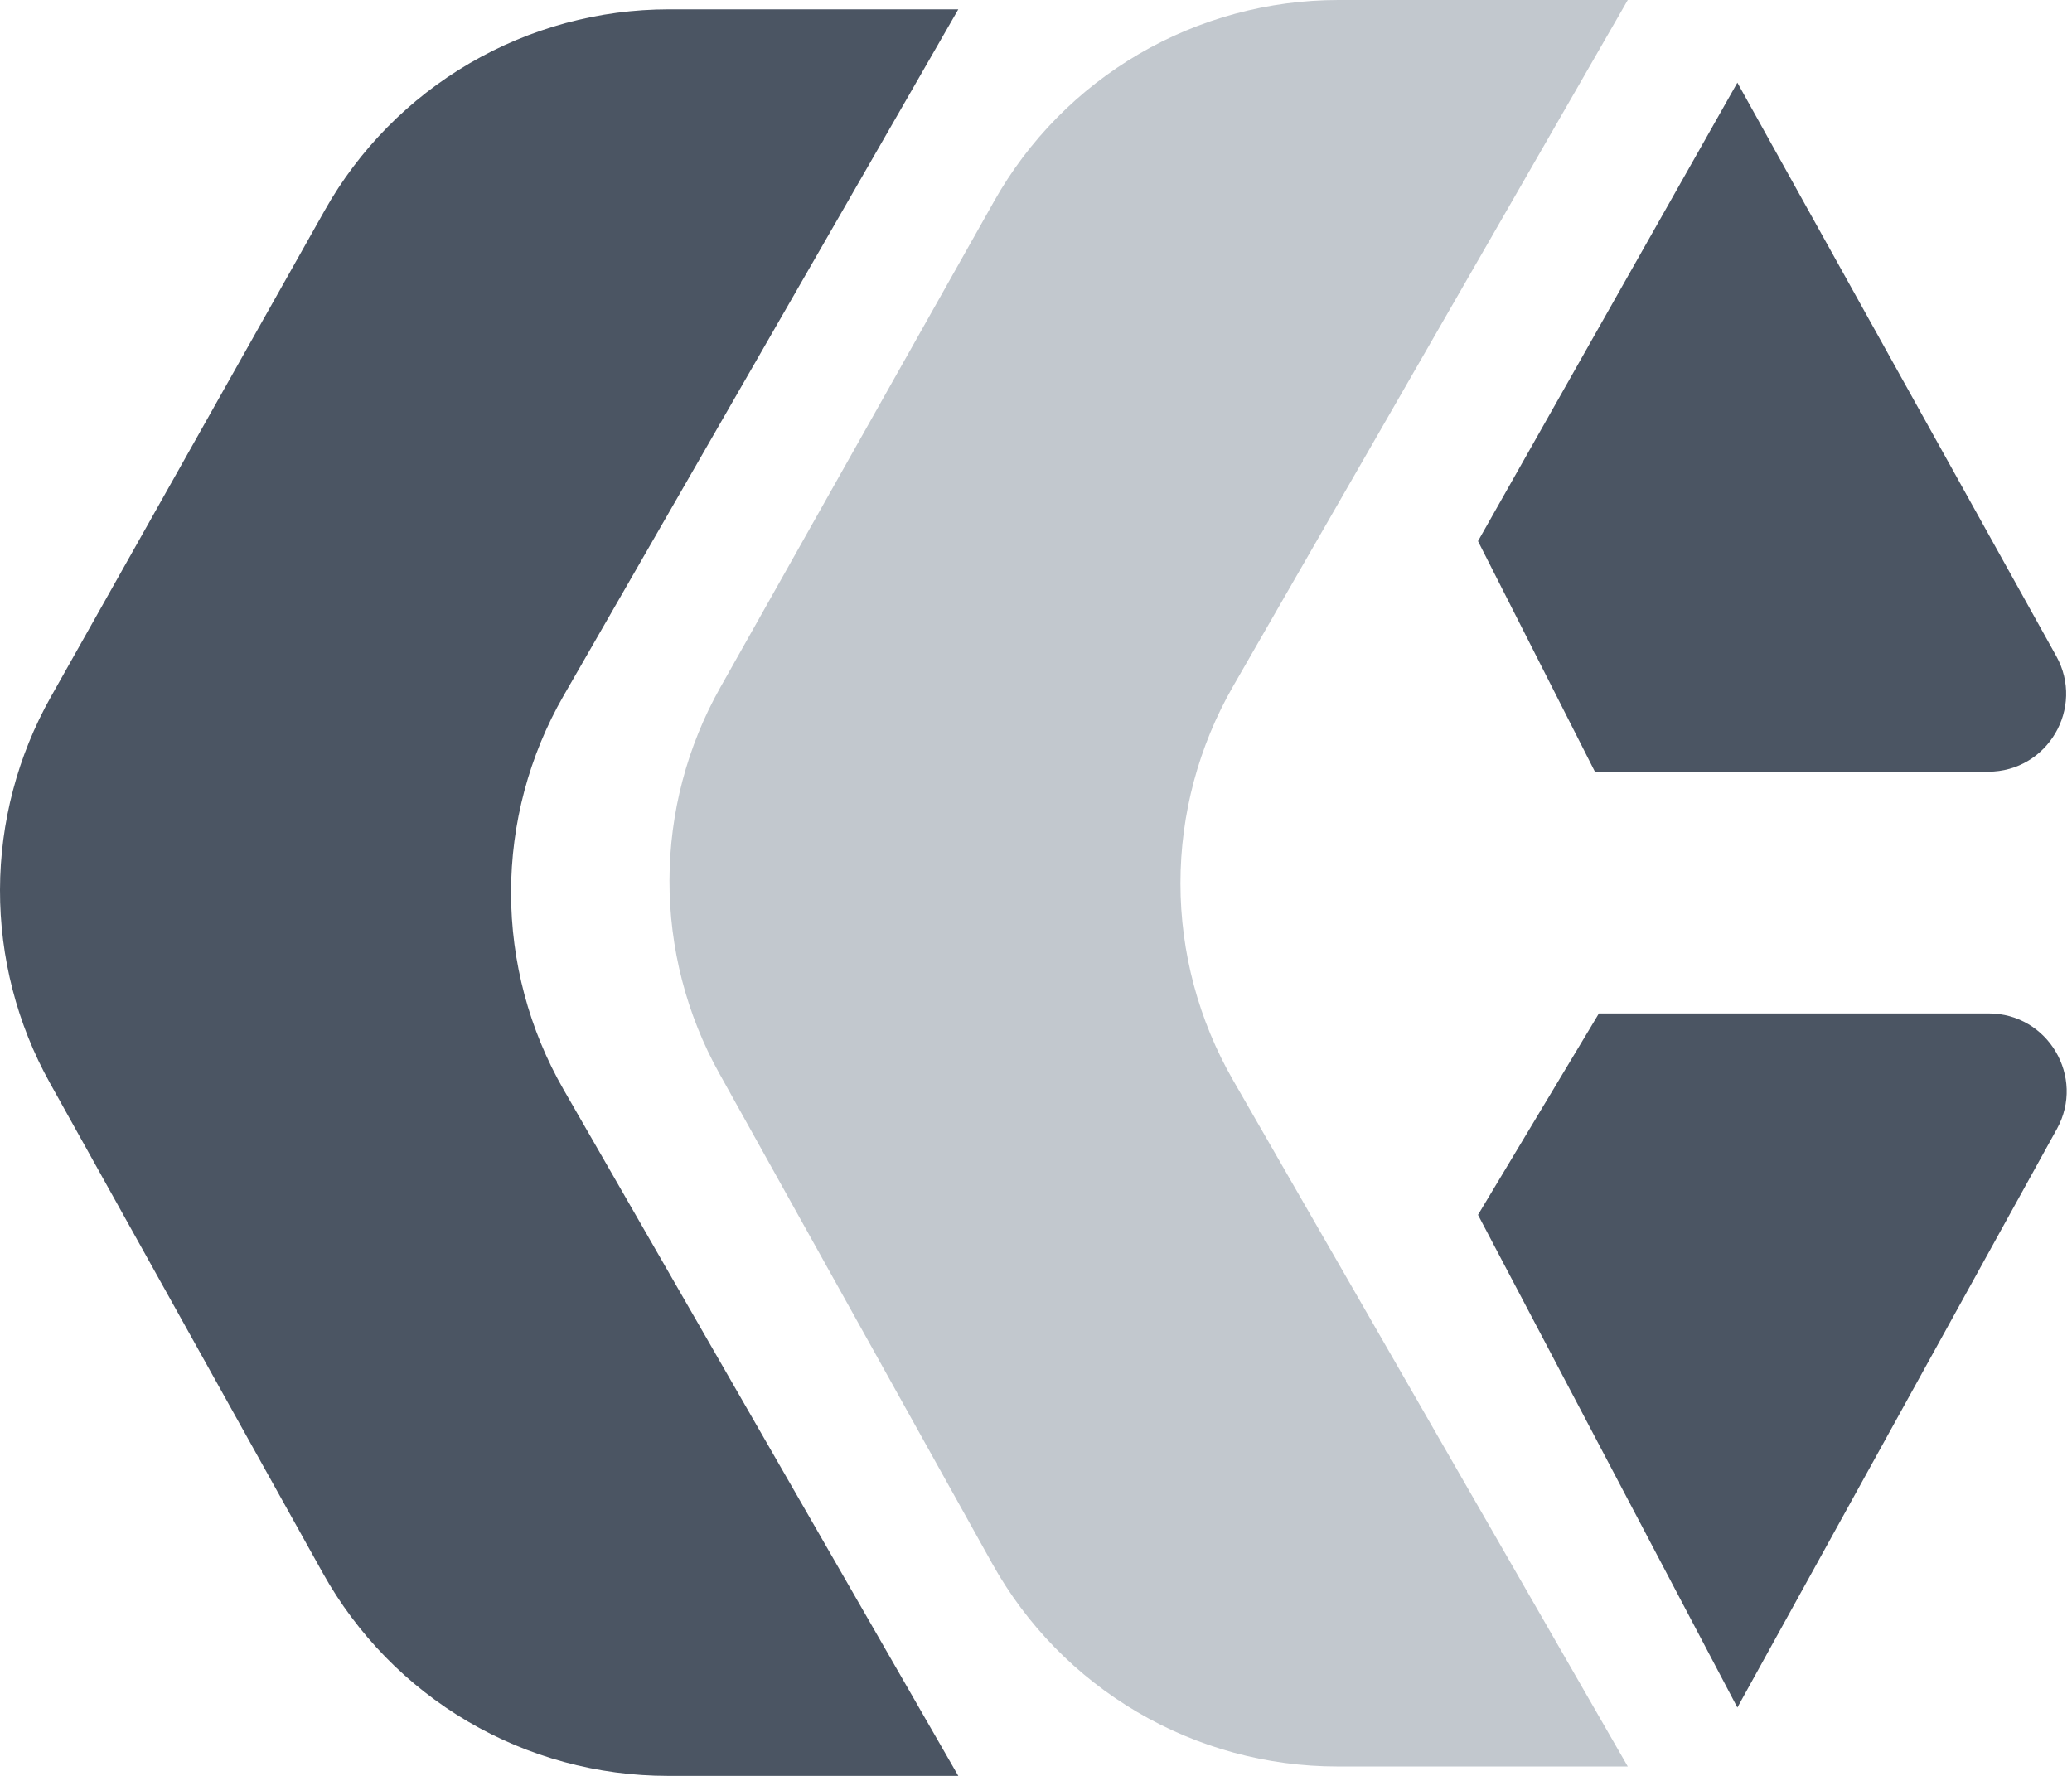
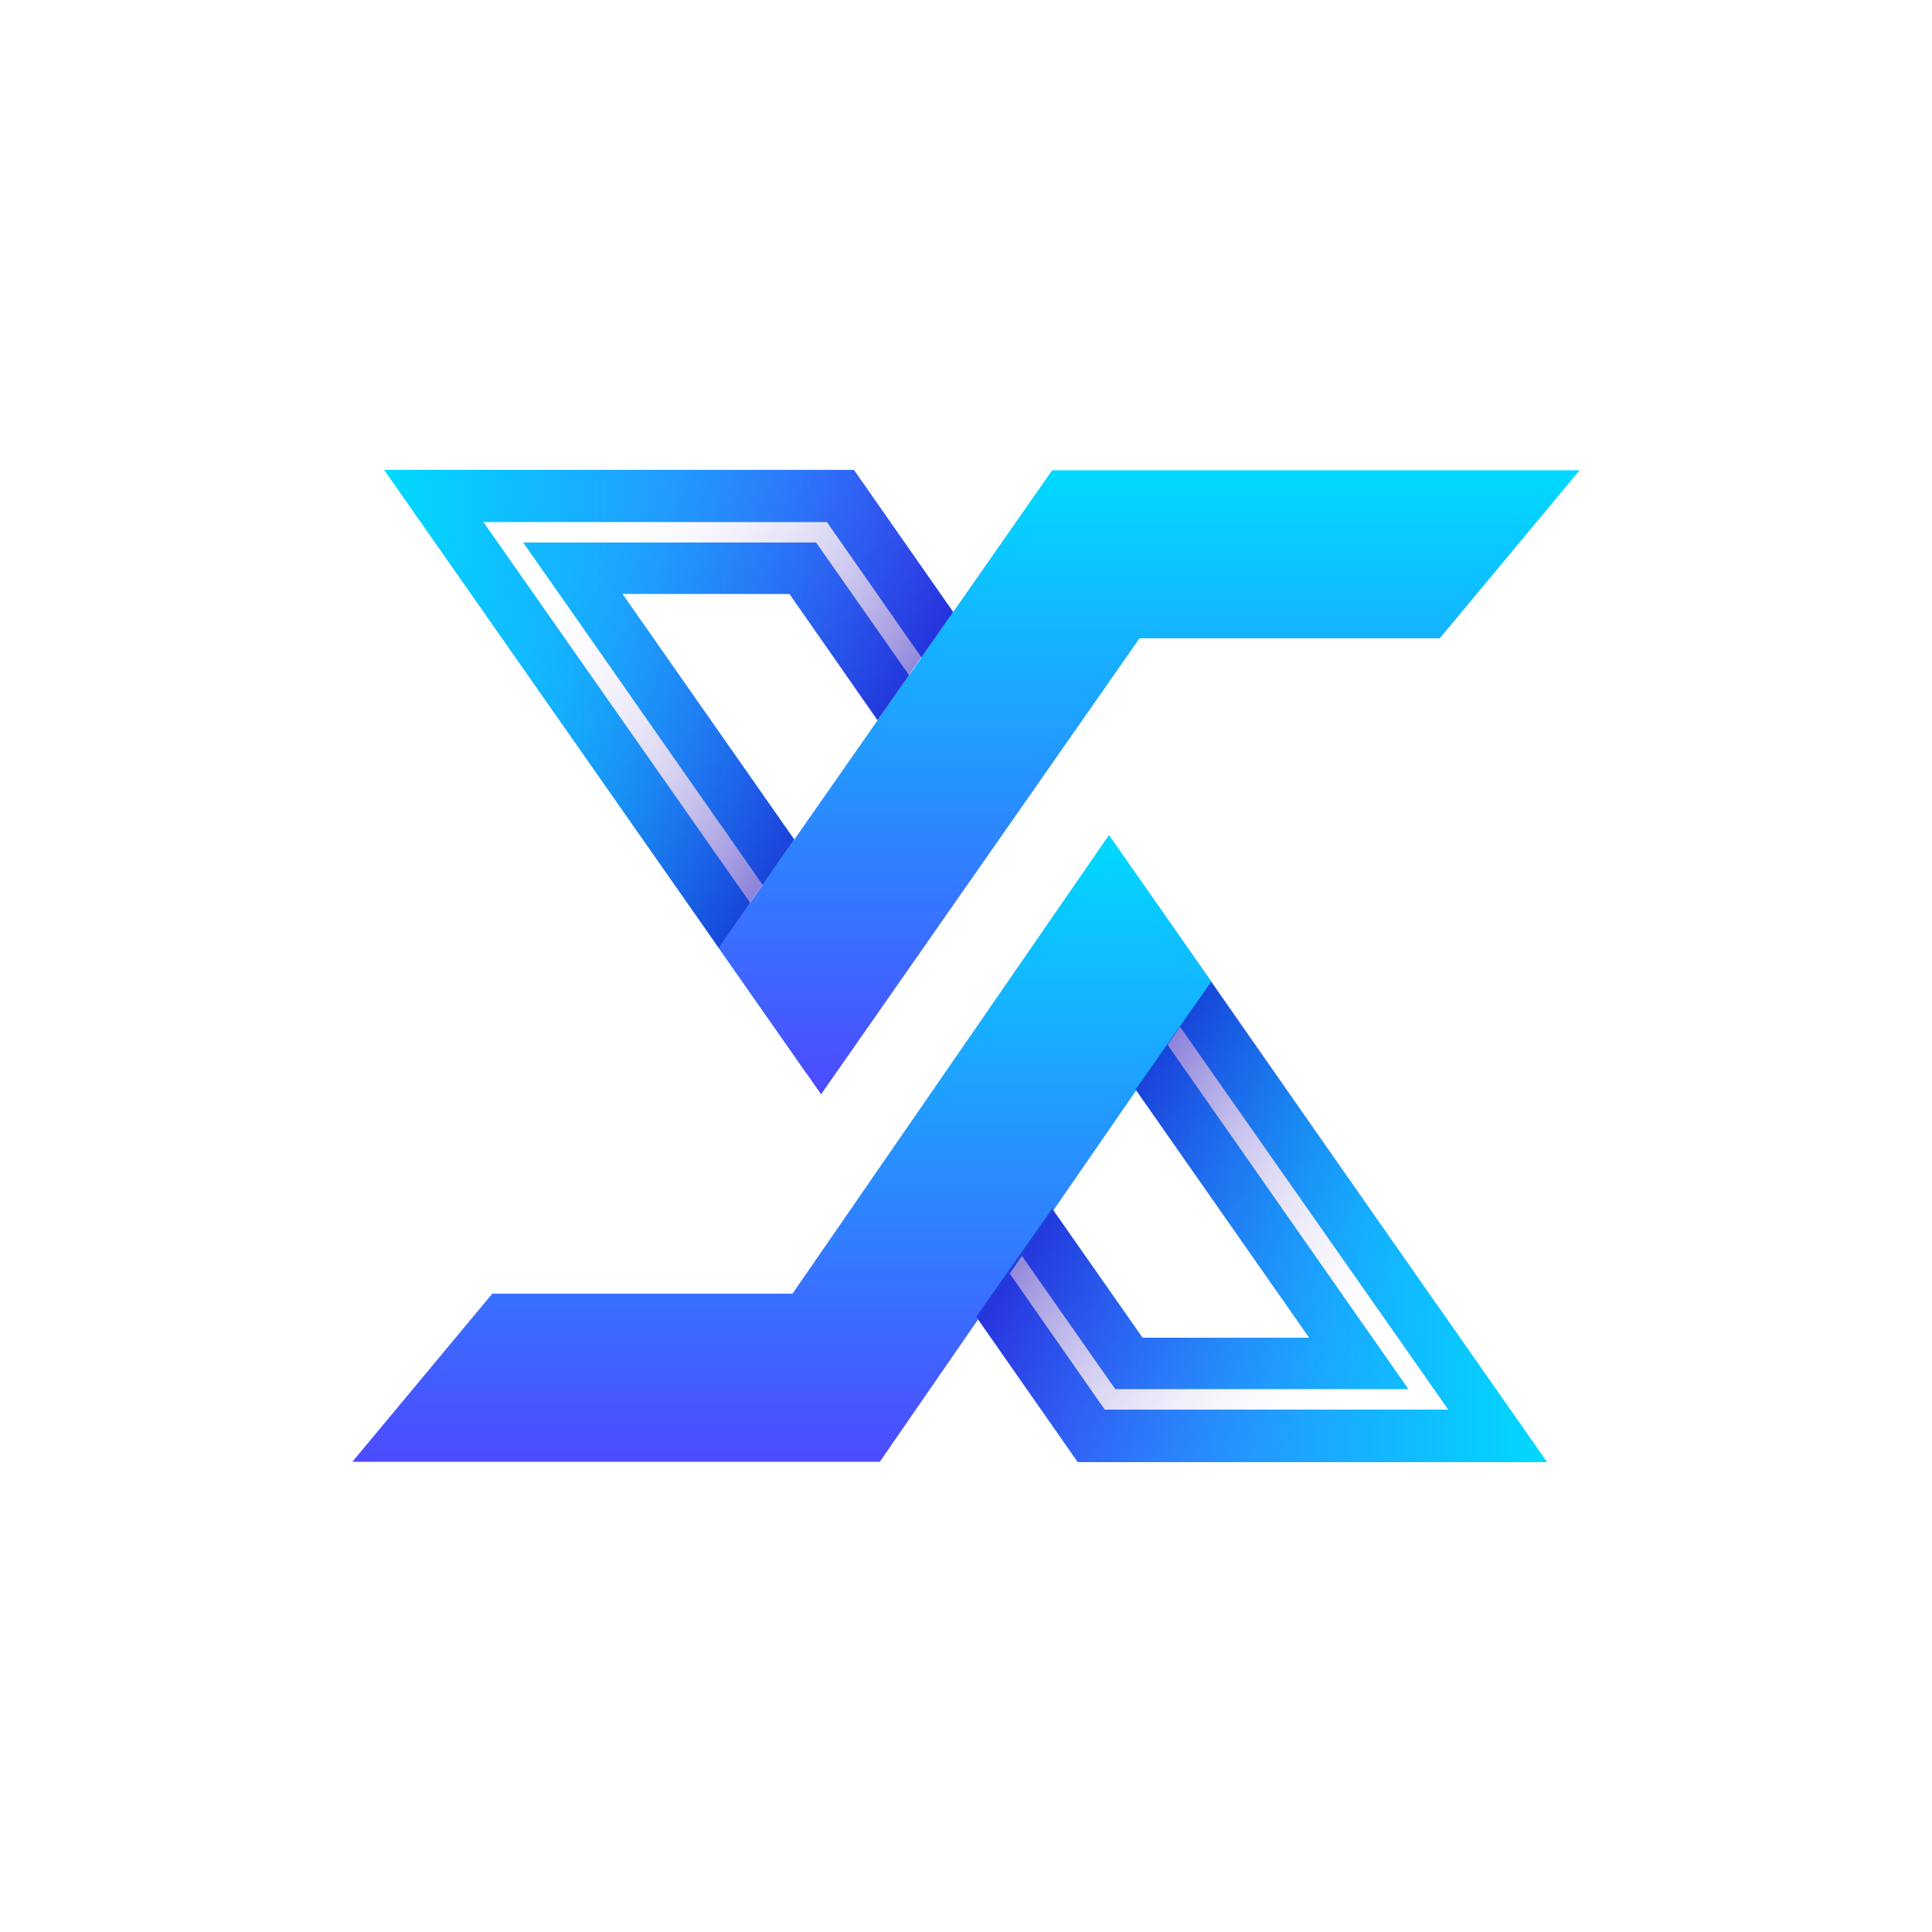
- <svg xmlns="http://www.w3.org/2000/svg" width="28" height="24" viewBox="0 0 28 24" fill="none">
-   <path d="M4.387 2.845L0.687 9.418C0.239 10.214 0.002 11.112 1.43973e-05 12.025C-0.002 12.938 0.23 13.837 0.674 14.635L4.362 21.258C4.825 22.089 5.501 22.782 6.321 23.264C7.141 23.746 8.075 24 9.027 24H12.95L7.616 14.725C7.151 13.915 6.906 12.997 6.906 12.063C6.906 11.129 7.151 10.211 7.616 9.402L12.95 0.126H9.039C8.092 0.126 7.162 0.378 6.345 0.856C5.527 1.334 4.851 2.02 4.387 2.845Z" fill="#4B5563" />
-   <path d="M13.434 2.719L9.733 9.292C9.285 10.088 9.049 10.985 9.047 11.899C9.045 12.812 9.277 13.711 9.721 14.508L13.409 21.132C13.872 21.963 14.548 22.655 15.368 23.137C16.188 23.619 17.122 23.873 18.073 23.873H21.997L16.663 14.598C16.198 13.789 15.952 12.871 15.952 11.937C15.952 11.002 16.198 10.085 16.663 9.275L21.997 1.01138e-07H18.086C17.139 -0 16.209 0.252 15.392 0.729C14.574 1.207 13.898 1.894 13.434 2.719Z" fill="#C2C8CE" />
-   <path d="M19.973 7.313L21.553 10.429H26.867C27.67 10.429 28.177 9.567 27.787 8.866L23.478 1.117L19.973 7.313Z" fill="#4B5563" />
-   <path d="M21.607 13.696L19.973 16.418L23.478 23.076L27.796 15.257C28.183 14.555 27.675 13.696 26.874 13.696H21.607Z" fill="#4B5563" />
+ <svg xmlns="http://www.w3.org/2000/svg" xmlns:xlink="http://www.w3.org/1999/xlink" viewBox="0 0 50 50">
+   <defs>
+     <style>.cls-1{fill:url(#_무제_그라디언트_456);}.cls-1,.cls-2,.cls-3{isolation:isolate;}.cls-1,.cls-3{mix-blend-mode:multiply;opacity:.5;}.cls-2{fill:none;}.cls-4{fill:url(#_무제_그라디언트_112);}.cls-3{fill:url(#_무제_그라디언트_456-2);}.cls-5{fill:url(#_무제_그라디언트_112-3);}.cls-6{fill:url(#_무제_그라디언트_112-2);}.cls-7{fill:url(#_무제_그라디언트_112-4);}</style>
+     <linearGradient id="_무제_그라디언트_112" x1="26.96" y1="19.99" x2="9.95" y2="19.99" gradientUnits="userSpaceOnUse">
+       <stop offset="0" stop-color="#4d4aff" />
+       <stop offset="1" stop-color="#00daff" />
+     </linearGradient>
+     <linearGradient id="_무제_그라디언트_112-2" x1="23.04" y1="30.01" x2="40.05" y2="30.01" xlink:href="#_무제_그라디언트_112" />
+     <linearGradient id="_무제_그라디언트_112-3" x1="29.74" y1="28.32" x2="29.74" y2="12.17" xlink:href="#_무제_그라디언트_112" />
+     <linearGradient id="_무제_그라디언트_112-4" x1="20.23" y1="37.83" x2="20.23" y2="21.61" xlink:href="#_무제_그라디언트_112" />
+     <linearGradient id="_무제_그라디언트_456" x1="22.2" y1="19.75" x2="10.75" y2="11.12" gradientUnits="userSpaceOnUse">
+       <stop offset="0" stop-color="#1600b4" />
+       <stop offset=".64" stop-color="#fff" stop-opacity="0" />
+     </linearGradient>
+     <linearGradient id="_무제_그라디언트_456-2" x1="-556.59" y1="-446.44" x2="-568.11" y2="-455.12" gradientTransform="translate(-528.85 -416.25) rotate(-180)" xlink:href="#_무제_그라디언트_456" />
+   </defs>
+   <g class="cls-2">
+     <g id="_레이어_1">
+       <path class="cls-4" d="m21.4,13.51l2.5,3.58,1.42,2.03-1.42,2.03-2.16,3.08-.86,1.23-.86-1.23-7.51-10.72h8.89m-.52,11.02l1.1-1.56,2.16-3.08.54-.77-.54-.77-2.62-3.74-.4-.57h-7.58l1.47,2.1,4.77,6.82,1.1,1.56m1.21-12.36h-12.15l8.98,12.83,1.96,2.8,1.96-2.8,2.16-3.08,1.96-2.8-1.96-2.8-2.9-4.15h0Zm-1.21,10.03l-4.77-6.82h4.32l2.62,3.74-2.16,3.08h0Z" />
+       <path class="cls-6" d="m29.11,24.53l.86,1.23,7.51,10.72h-8.89l-2.5-3.58-1.42-2.03,1.42-2.03,2.16-3.08.86-1.23m-.24,11.42h7.58l-1.47-2.1-4.77-6.82-1.1-1.56-1.1,1.56-2.16,3.08-.54.77.54.77,2.62,3.74.4.57m.24-13.75l-1.96,2.8-2.16,3.08-1.96,2.8,1.96,2.8,2.9,4.15h12.15l-8.98-12.83-1.96-2.8h0Zm.46,12.41l-2.62-3.74,2.16-3.08,4.77,6.82h-4.32Z" />
+       <polygon class="cls-5" points="27.23 12.17 18.6 24.53 21.25 28.32 29.49 16.52 37.26 16.52 40.88 12.17 27.23 12.17" />
+       <polygon class="cls-7" points="28.7 21.61 20.51 33.48 12.74 33.48 9.12 37.83 22.77 37.83 31.35 25.4 28.7 21.61" />
+       <polygon class="cls-1" points="20.55 21.72 16.11 15.38 20.43 15.38 22.7 18.64 24.66 15.84 22.1 12.17 9.95 12.17 18.6 24.53 20.55 21.72" />
+       <polygon class="cls-3" points="29.39 28.19 33.88 34.62 29.57 34.62 27.23 31.28 25.27 34.07 27.9 37.83 40.05 37.83 31.35 25.4 29.39 28.19" />
+     </g>
+   </g>
</svg>
